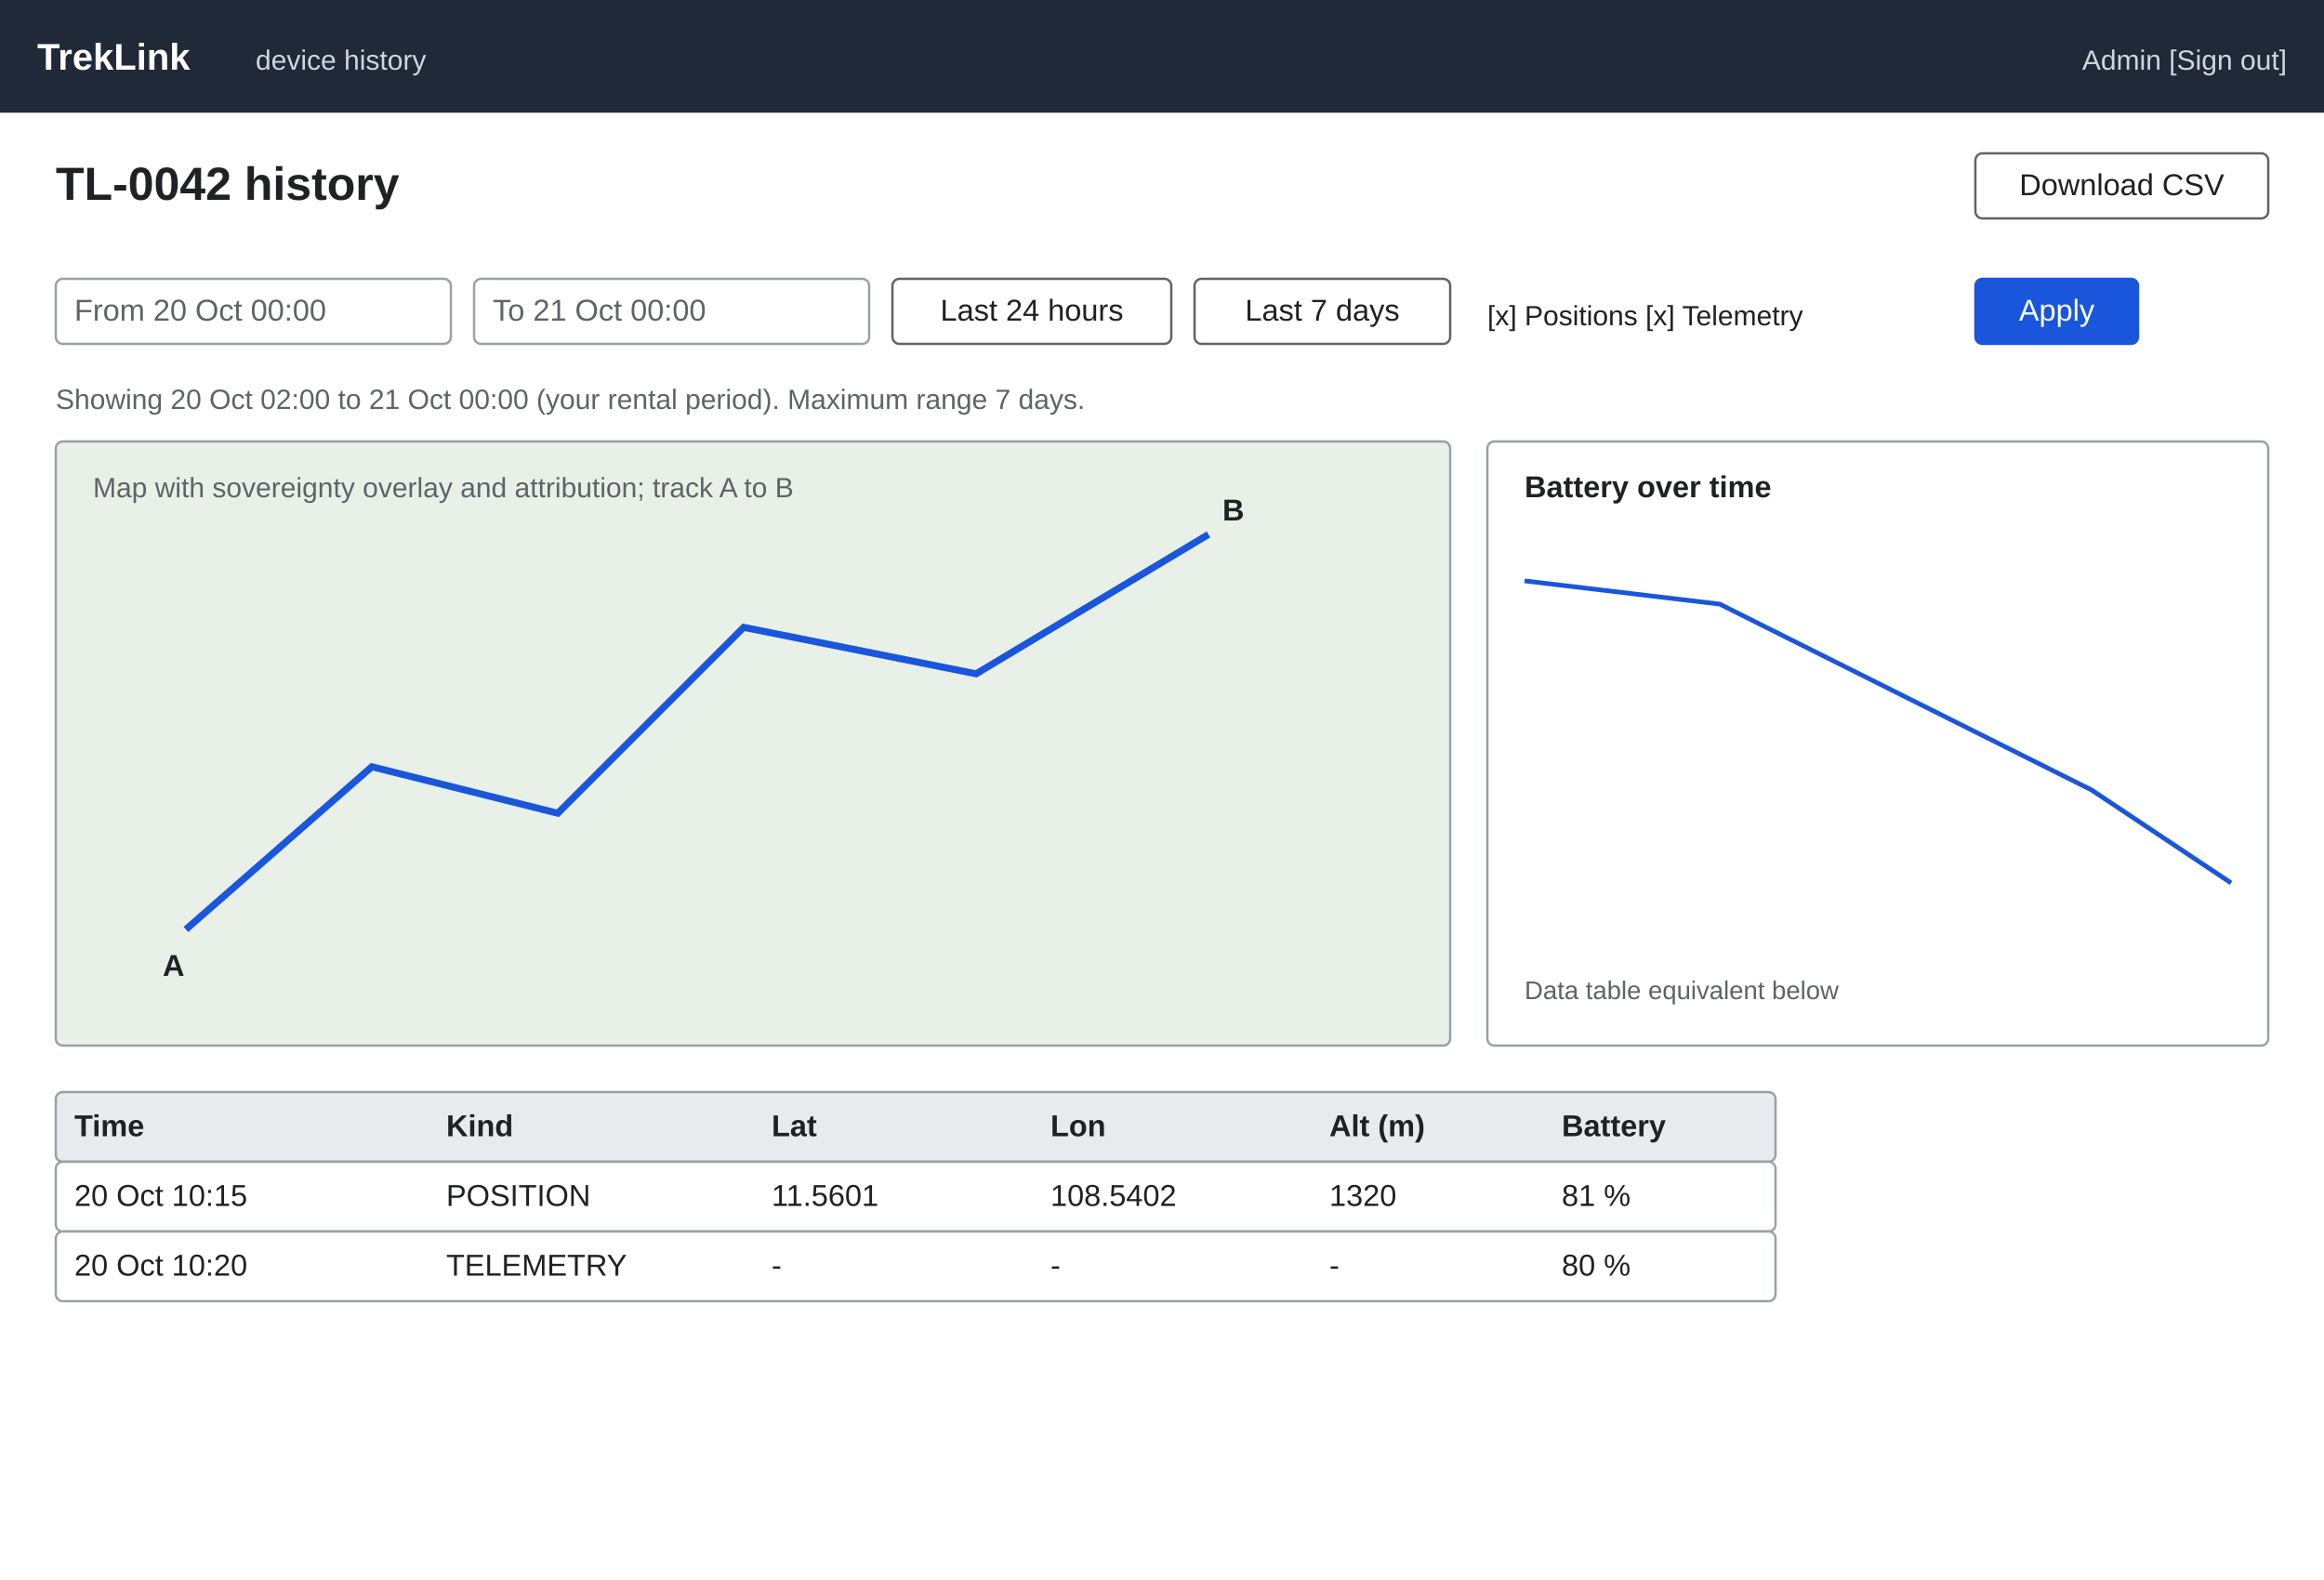
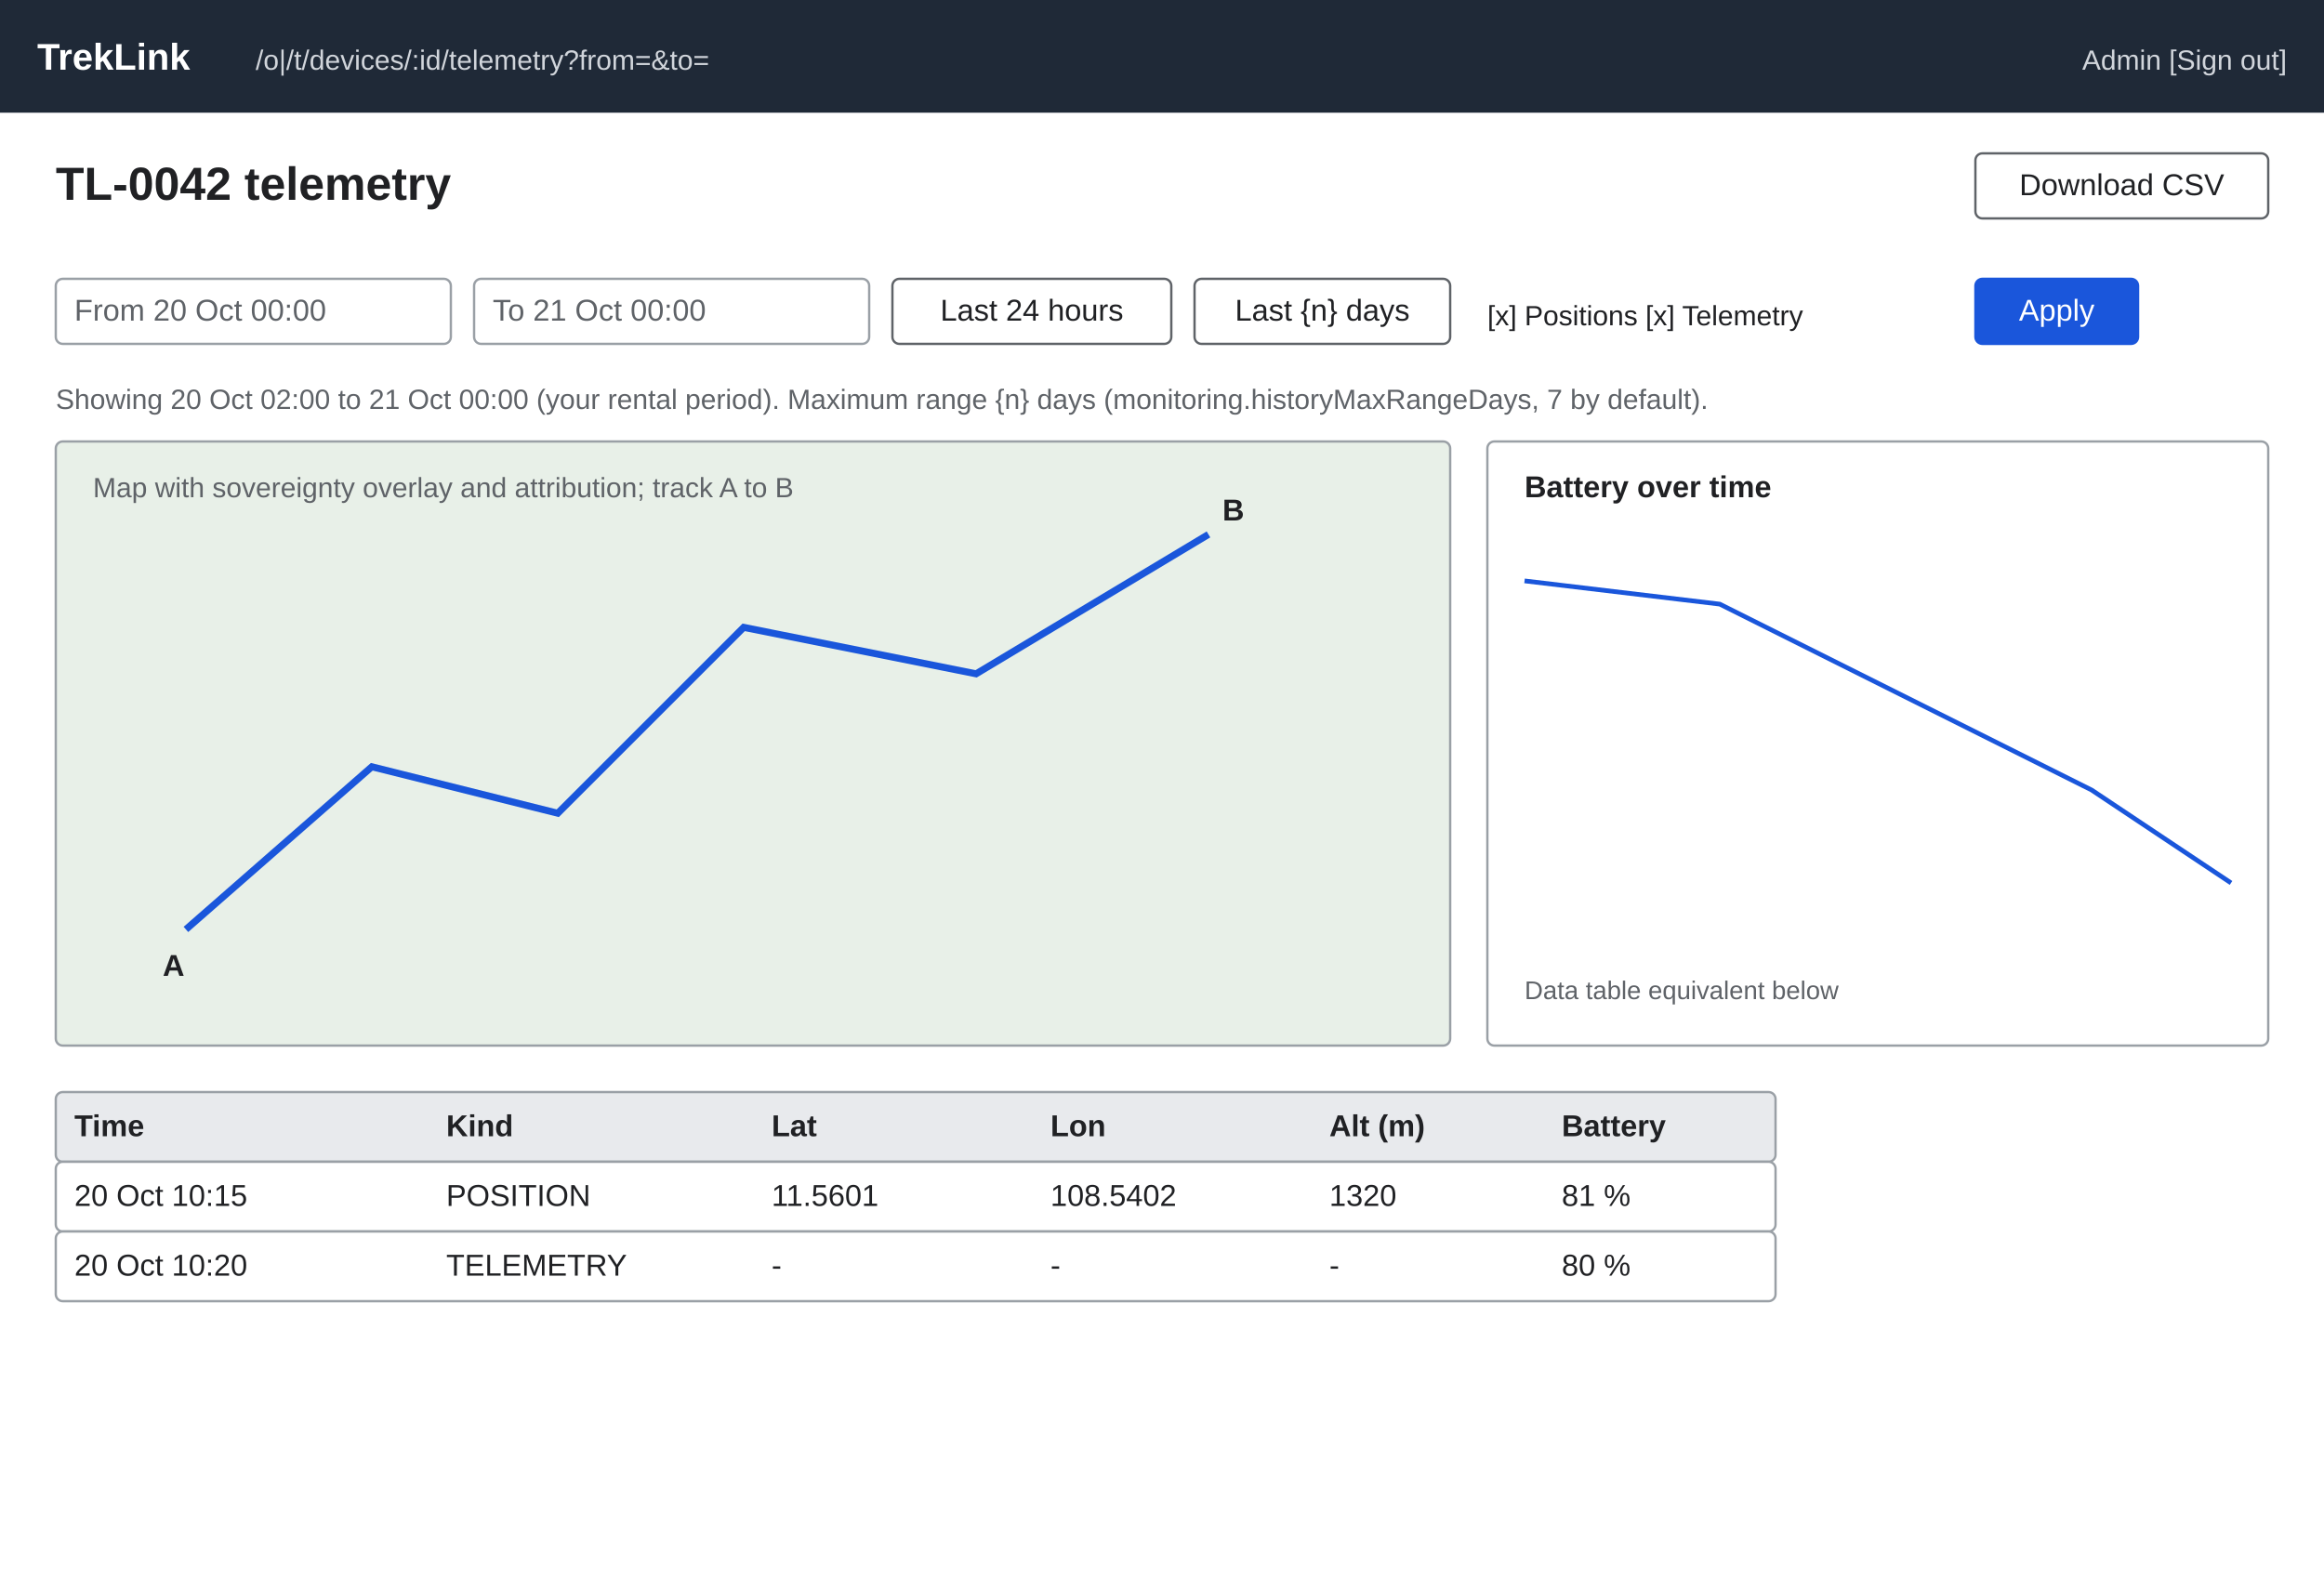
<svg xmlns="http://www.w3.org/2000/svg" viewBox="0 0 1000 680" width="1000" height="680" font-family="Arial, sans-serif" font-size="13">
  <rect width="1000" height="680" fill="#ffffff" />
  <rect x="0" y="0" width="1000" height="48" rx="0" fill="#1f2937" stroke="#1f2937" />
  <text x="16" y="30" font-size="16" font-weight="bold" fill="#fff" text-anchor="start">TrekLink</text>
-   <text x="110" y="30" font-size="12" fill="#d1d5db" text-anchor="start">device history</text>
+   <text x="110" y="30" font-size="12" fill="#d1d5db" text-anchor="start">/o|/t/devices/:id/telemetry?from=&amp;to=</text>
  <text x="984" y="30" font-size="12" fill="#d1d5db" text-anchor="end">Admin  [Sign out]</text>
-   <text x="24" y="86" font-size="20" font-weight="bold" fill="#202124" text-anchor="start">TL-0042 history</text>
+   <text x="24" y="86" font-size="20" font-weight="bold" fill="#202124" text-anchor="start">TL-0042 telemetry</text>
  <rect x="850" y="66" width="126" height="28" rx="3" fill="#ffffff" stroke="#5f6368" />
  <text x="913.0" y="84.0" font-size="13" fill="#202124" text-anchor="middle">Download CSV</text>
  <rect x="24" y="120" width="170" height="28" rx="3" fill="#fff" stroke="#9aa0a6" />
  <text x="32" y="138.0" font-size="13" fill="#5f6368" text-anchor="start">From 20 Oct 00:00</text>
  <rect x="204" y="120" width="170" height="28" rx="3" fill="#fff" stroke="#9aa0a6" />
  <text x="212" y="138.0" font-size="13" fill="#5f6368" text-anchor="start">To 21 Oct 00:00</text>
  <rect x="384" y="120" width="120" height="28" rx="3" fill="#ffffff" stroke="#5f6368" />
  <text x="444.0" y="138.0" font-size="13" fill="#202124" text-anchor="middle">Last 24 hours</text>
  <rect x="514" y="120" width="110" height="28" rx="3" fill="#ffffff" stroke="#5f6368" />
-   <text x="569.0" y="138.0" font-size="13" fill="#202124" text-anchor="middle">Last 7 days</text>
+   <text x="569.0" y="138.0" font-size="13" fill="#202124" text-anchor="middle">Last {n} days</text>
  <text x="640" y="140" font-size="12" fill="#202124" text-anchor="start">[x] Positions   [x] Telemetry</text>
  <rect x="850" y="120" width="70" height="28" rx="3" fill="#1a56db" stroke="#1a56db" />
  <text x="885.0" y="138.0" font-size="13" fill="#ffffff" text-anchor="middle">Apply</text>
-   <text x="24" y="176" font-size="12" fill="#5f6368" text-anchor="start">Showing 20 Oct 02:00 to 21 Oct 00:00 (your rental period). Maximum range 7 days.</text>
+   <text x="24" y="176" font-size="12" fill="#5f6368" text-anchor="start">Showing 20 Oct 02:00 to 21 Oct 00:00 (your rental period). Maximum range {n} days (monitoring.historyMaxRangeDays, 7 by default).</text>
  <rect x="24" y="190" width="600" height="260" rx="3" fill="#e8f0e8" stroke="#9aa0a6" />
  <text x="40" y="214" font-size="12" fill="#5f6368" text-anchor="start">Map with sovereignty overlay and attribution; track A to B</text>
  <polyline points="80,400 160,330 240,350 320,270 420,290 520,230" fill="none" stroke="#1a56db" stroke-width="3" />
  <text x="70" y="420" font-size="13" font-weight="bold" fill="#202124" text-anchor="start">A</text>
  <text x="526" y="224" font-size="13" font-weight="bold" fill="#202124" text-anchor="start">B</text>
  <rect x="640" y="190" width="336" height="260" rx="3" fill="#fff" stroke="#9aa0a6" />
  <text x="656" y="214" font-size="13" font-weight="bold" fill="#202124" text-anchor="start">Battery over time</text>
  <polyline points="656,250 740,260 820,300 900,340 960,380" fill="none" stroke="#1a56db" stroke-width="2" />
  <text x="656" y="430" font-size="11" fill="#5f6368" text-anchor="start">Data table equivalent below</text>
  <rect x="24" y="470" width="740" height="30" rx="3" fill="#e8eaed" stroke="#9aa0a6" />
  <text x="32" y="489.0" font-size="13" font-weight="bold" fill="#202124" text-anchor="start">Time</text>
  <text x="192" y="489.0" font-size="13" font-weight="bold" fill="#202124" text-anchor="start">Kind</text>
  <text x="332" y="489.0" font-size="13" font-weight="bold" fill="#202124" text-anchor="start">Lat</text>
  <text x="452" y="489.0" font-size="13" font-weight="bold" fill="#202124" text-anchor="start">Lon</text>
  <text x="572" y="489.0" font-size="13" font-weight="bold" fill="#202124" text-anchor="start">Alt (m)</text>
  <text x="672" y="489.0" font-size="13" font-weight="bold" fill="#202124" text-anchor="start">Battery</text>
  <rect x="24" y="500" width="740" height="30" rx="3" fill="#fff" stroke="#9aa0a6" />
  <text x="32" y="519.0" font-size="13" fill="#202124" text-anchor="start">20 Oct 10:15</text>
  <text x="192" y="519.0" font-size="13" fill="#202124" text-anchor="start">POSITION</text>
  <text x="332" y="519.0" font-size="13" fill="#202124" text-anchor="start">11.5601</text>
  <text x="452" y="519.0" font-size="13" fill="#202124" text-anchor="start">108.5402</text>
  <text x="572" y="519.0" font-size="13" fill="#202124" text-anchor="start">1320</text>
  <text x="672" y="519.0" font-size="13" fill="#202124" text-anchor="start">81 %</text>
  <rect x="24" y="530" width="740" height="30" rx="3" fill="#fff" stroke="#9aa0a6" />
  <text x="32" y="549.0" font-size="13" fill="#202124" text-anchor="start">20 Oct 10:20</text>
  <text x="192" y="549.0" font-size="13" fill="#202124" text-anchor="start">TELEMETRY</text>
  <text x="332" y="549.0" font-size="13" fill="#202124" text-anchor="start">-</text>
  <text x="452" y="549.0" font-size="13" fill="#202124" text-anchor="start">-</text>
  <text x="572" y="549.0" font-size="13" fill="#202124" text-anchor="start">-</text>
  <text x="672" y="549.0" font-size="13" fill="#202124" text-anchor="start">80 %</text>
</svg>
